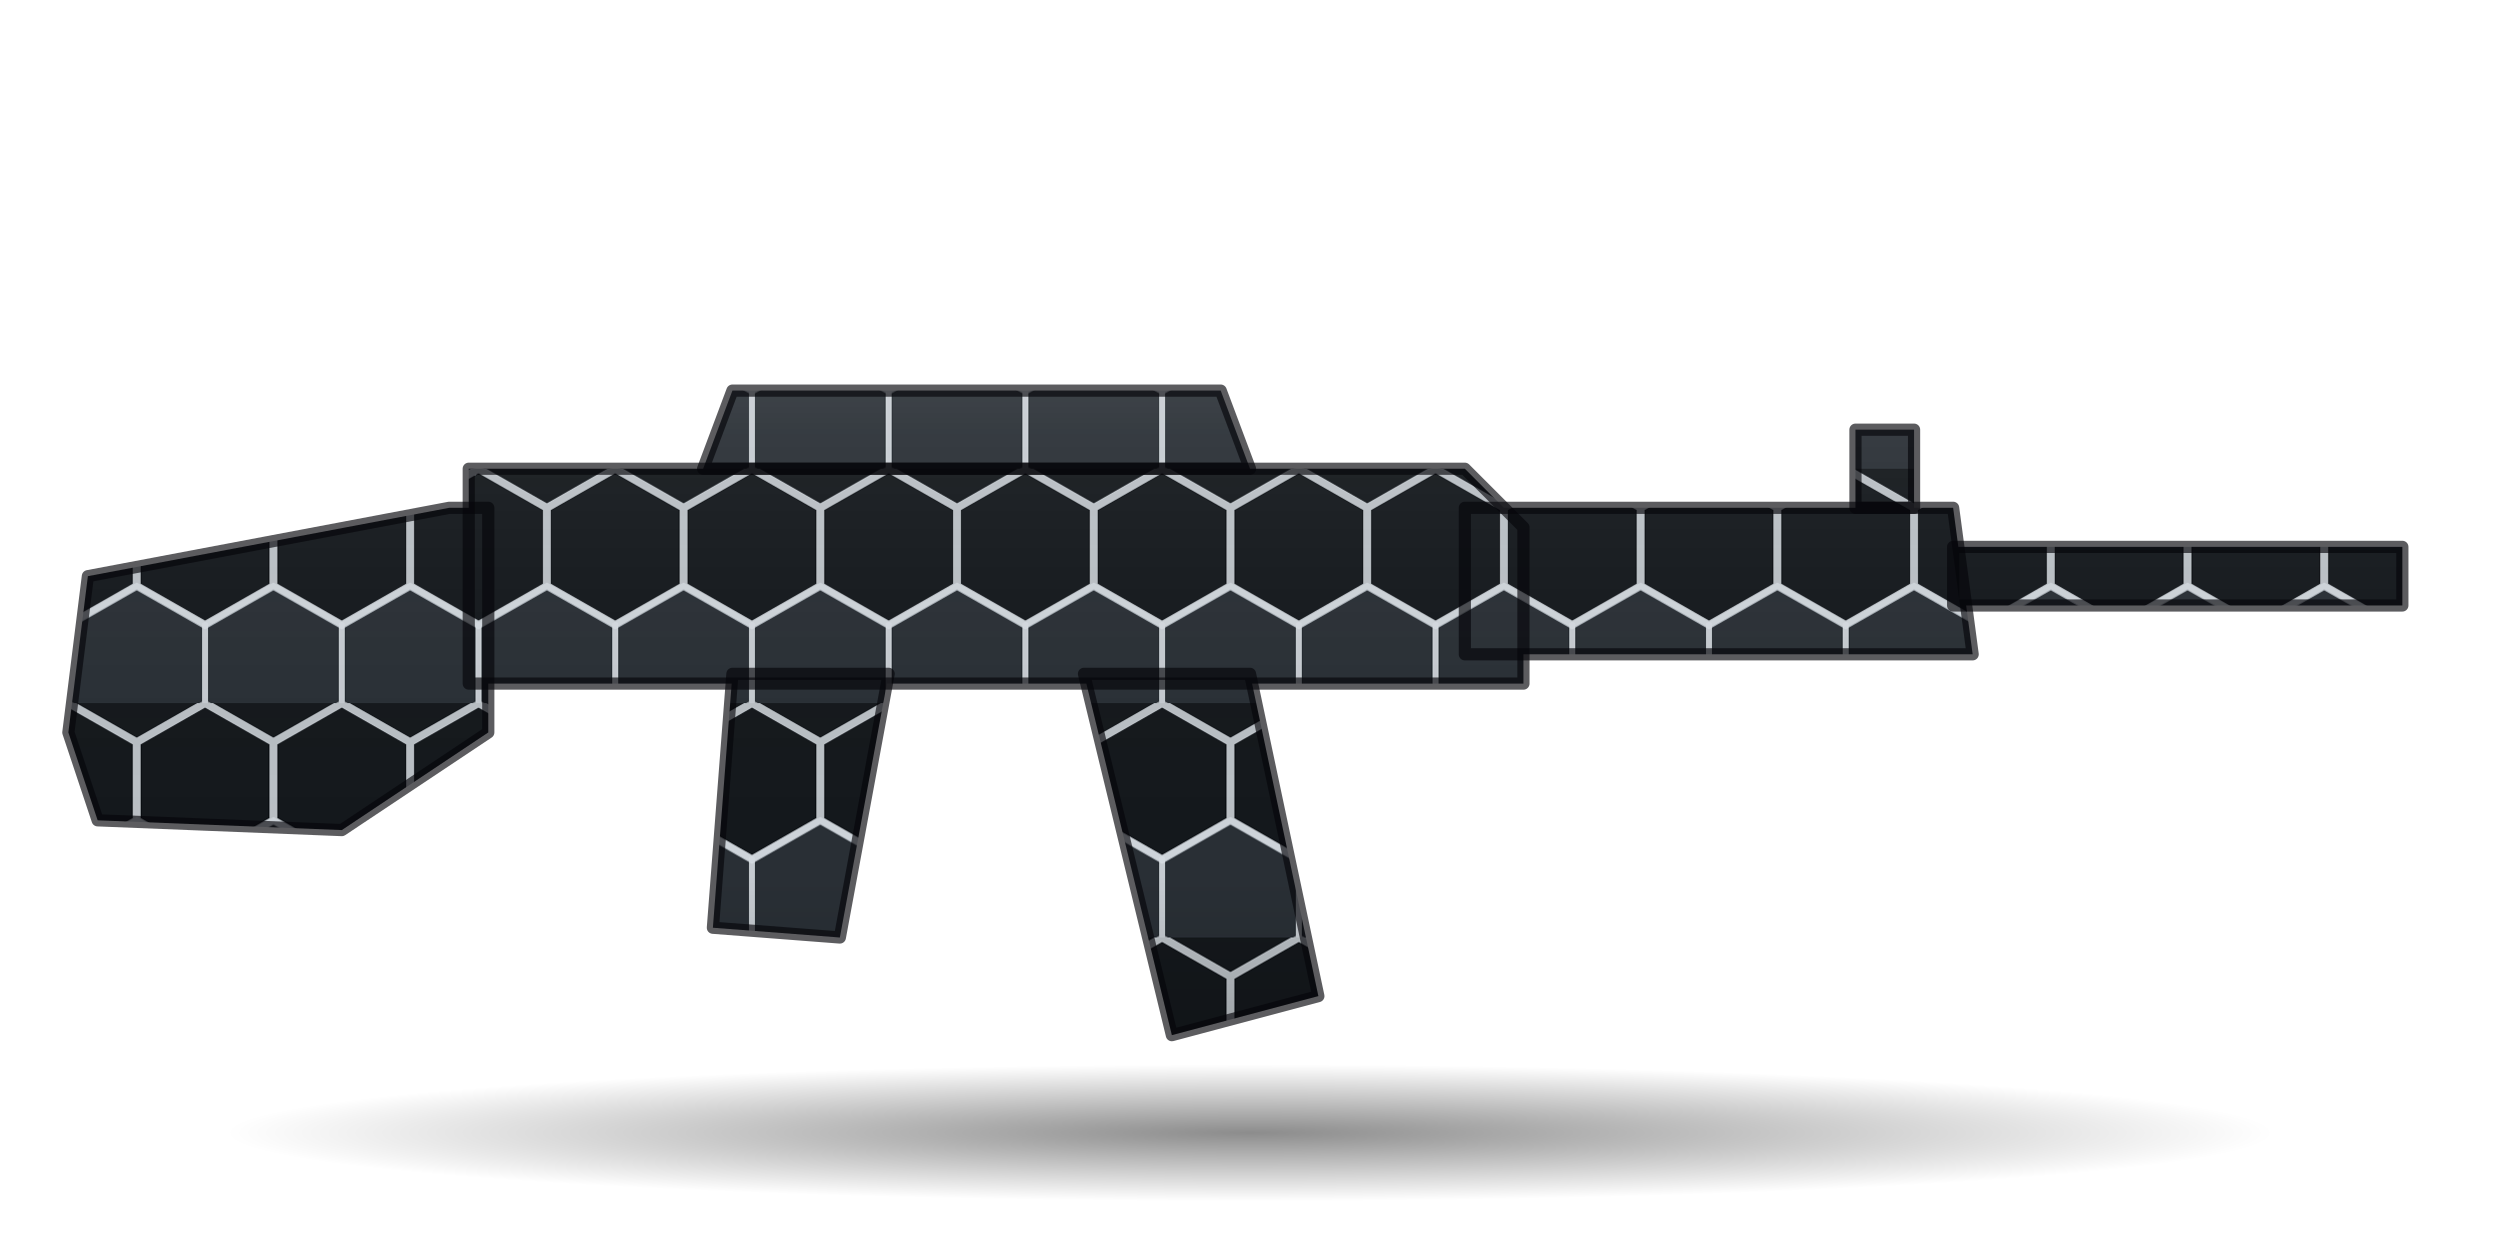
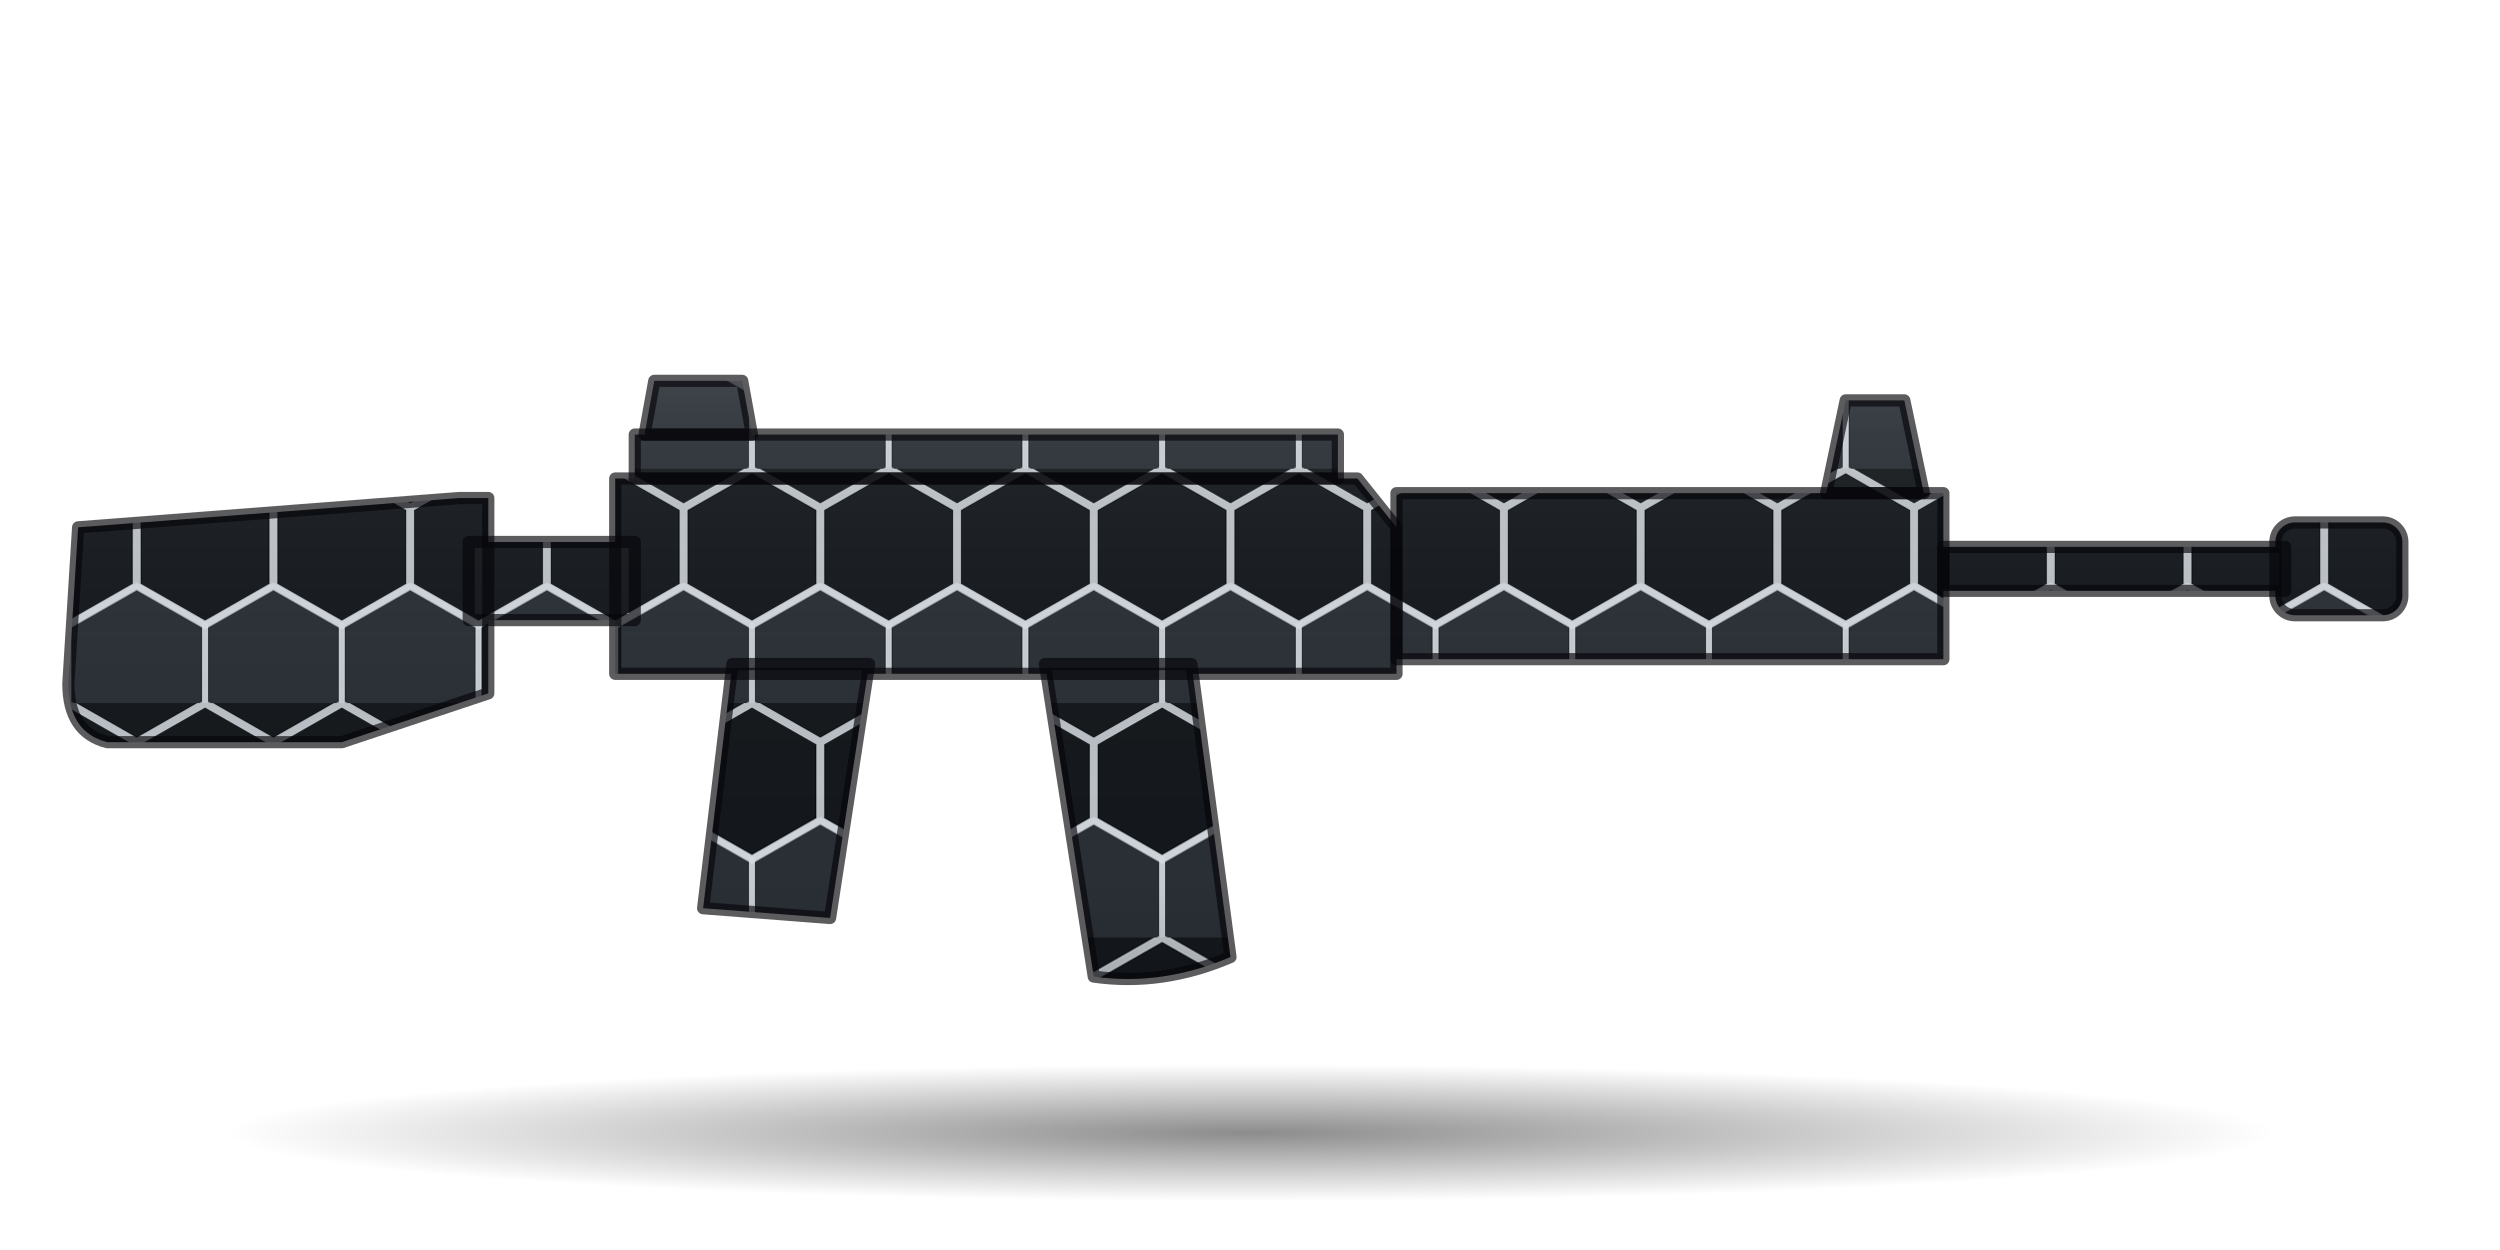
<svg xmlns="http://www.w3.org/2000/svg" viewBox="0 0 512 256" width="512" height="256">
  <defs>
    <pattern id="prifleironhalo" width="28" height="48" patternUnits="userSpaceOnUse">
      <rect width="28" height="48" fill="#14181c" />
      <path d="M14 0 L28 8 L28 24 L14 32 L0 24 L0 8 Z" fill="none" stroke="#d7dde3" stroke-width="1.6" opacity=".85" />
      <path d="M14 0 L28 8 L28 24 L14 32 L0 24 L0 8 Z" transform="translate(14 24)" fill="#6b7682" fill-opacity=".35" stroke="#d7dde3" stroke-width="1.2" opacity=".7" />
      <path d="M14 0 L28 8 L28 24 L14 32 L0 24 L0 8 Z" transform="translate(-14 24)" fill="#6b7682" fill-opacity=".35" stroke="#d7dde3" stroke-width="1.2" opacity=".7" />
    </pattern>
    <clipPath id="crifleironhalo">
-       <polygon points="18,118 92,104 100,104 100,150 70,170 20,168 14,150" />
-       <polygon points="96,96 300,96 312,108 312,140 96,140" />
-       <polygon points="300,104 400,104 404,134 300,134" />
-       <polygon points="400,112 492,112 492,124 400,124" />
-       <polygon points="380,88 392,88 392,104 380,104" />
-       <polygon points="150,80 250,80 256,96 144,96" />
-       <polygon points="222,138 256,138 270,204 240,212" />
-       <polygon points="150,138 182,138 172,192 146,190" />
+       <path d="M16 108 L94 102 L100 102 L100 142 L70 152 L22 152 Q14 150 14 140 Z" fill-rule="evenodd" clip-rule="evenodd" />
+       <polygon points="96,111 130,111 130,127 96,127" />
+       <polygon points="126,98 278,98 286,108 286,138 126,138" />
+       <polygon points="130,89 274,89 274,98 130,98" />
+       <polygon points="134,78 152,78 154,89 132,89" />
+       <polygon points="150,136 178,136 170,188 144,186" />
+       <path d="M214 136 L244 136 L252 196 Q238 202 224 200 Z" fill-rule="evenodd" clip-rule="evenodd" />
+       <polygon points="286,101 398,101 398,135 286,135" />
+       <polygon points="378,82 390,82 394,101 374,101" />
+       <polygon points="398,112 468,112 468,121 398,121" />
+       <rect x="466" y="107" width="26" height="19" rx="4" />
    </clipPath>
    <linearGradient id="hrifleironhalo" x1="0" y1="0" x2="0" y2="1">
      <stop offset="0" stop-color="#fff" stop-opacity=".38" />
      <stop offset=".35" stop-color="#fff" stop-opacity=".06" />
      <stop offset=".7" stop-color="#000" stop-opacity="0" />
      <stop offset="1" stop-color="#000" stop-opacity=".35" />
    </linearGradient>
    <radialGradient id="srifleironhalo" cx=".5" cy=".5" r=".5">
      <stop offset="0" stop-color="#000" stop-opacity=".45" />
      <stop offset="1" stop-color="#000" stop-opacity="0" />
    </radialGradient>
  </defs>
  <ellipse cx="256" cy="232" rx="210" ry="14" fill="url(#srifleironhalo)" />
  <g clip-path="url(#crifleironhalo)">
    <rect width="512" height="256" fill="url(#prifleironhalo)" />
    <rect width="512" height="256" fill="url(#hrifleironhalo)" />
  </g>
-   <polygon points="18,118 92,104 100,104 100,150 70,170 20,168 14,150" fill="none" stroke="#05060a" stroke-opacity=".65" stroke-width="2.5" stroke-linejoin="round" />
-   <polygon points="96,96 300,96 312,108 312,140 96,140" fill="none" stroke="#05060a" stroke-opacity=".65" stroke-width="2.5" stroke-linejoin="round" />
-   <polygon points="300,104 400,104 404,134 300,134" fill="none" stroke="#05060a" stroke-opacity=".65" stroke-width="2.5" stroke-linejoin="round" />
-   <polygon points="400,112 492,112 492,124 400,124" fill="none" stroke="#05060a" stroke-opacity=".65" stroke-width="2.5" stroke-linejoin="round" />
-   <polygon points="380,88 392,88 392,104 380,104" fill="none" stroke="#05060a" stroke-opacity=".65" stroke-width="2.5" stroke-linejoin="round" />
-   <polygon points="150,80 250,80 256,96 144,96" fill="none" stroke="#05060a" stroke-opacity=".65" stroke-width="2.5" stroke-linejoin="round" />
-   <polygon points="222,138 256,138 270,204 240,212" fill="none" stroke="#05060a" stroke-opacity=".65" stroke-width="2.5" stroke-linejoin="round" />
-   <polygon points="150,138 182,138 172,192 146,190" fill="none" stroke="#05060a" stroke-opacity=".65" stroke-width="2.5" stroke-linejoin="round" />
+   <path d="M16 108 L94 102 L100 102 L100 142 L70 152 L22 152 Q14 150 14 140 Z" fill-rule="evenodd" clip-rule="evenodd" fill="none" stroke="#05060a" stroke-opacity=".65" stroke-width="2.5" stroke-linejoin="round" />
+   <polygon points="96,111 130,111 130,127 96,127" fill="none" stroke="#05060a" stroke-opacity=".65" stroke-width="2.5" stroke-linejoin="round" />
+   <polygon points="126,98 278,98 286,108 286,138 126,138" fill="none" stroke="#05060a" stroke-opacity=".65" stroke-width="2.5" stroke-linejoin="round" />
+   <polygon points="130,89 274,89 274,98 130,98" fill="none" stroke="#05060a" stroke-opacity=".65" stroke-width="2.5" stroke-linejoin="round" />
+   <polygon points="134,78 152,78 154,89 132,89" fill="none" stroke="#05060a" stroke-opacity=".65" stroke-width="2.5" stroke-linejoin="round" />
+   <polygon points="150,136 178,136 170,188 144,186" fill="none" stroke="#05060a" stroke-opacity=".65" stroke-width="2.5" stroke-linejoin="round" />
+   <path d="M214 136 L244 136 L252 196 Q238 202 224 200 Z" fill-rule="evenodd" clip-rule="evenodd" fill="none" stroke="#05060a" stroke-opacity=".65" stroke-width="2.5" stroke-linejoin="round" />
+   <polygon points="286,101 398,101 398,135 286,135" fill="none" stroke="#05060a" stroke-opacity=".65" stroke-width="2.5" stroke-linejoin="round" />
+   <polygon points="378,82 390,82 394,101 374,101" fill="none" stroke="#05060a" stroke-opacity=".65" stroke-width="2.5" stroke-linejoin="round" />
+   <polygon points="398,112 468,112 468,121 398,121" fill="none" stroke="#05060a" stroke-opacity=".65" stroke-width="2.5" stroke-linejoin="round" />
+   <rect x="466" y="107" width="26" height="19" rx="4" fill="none" stroke="#05060a" stroke-opacity=".65" stroke-width="2.5" stroke-linejoin="round" />
</svg>
